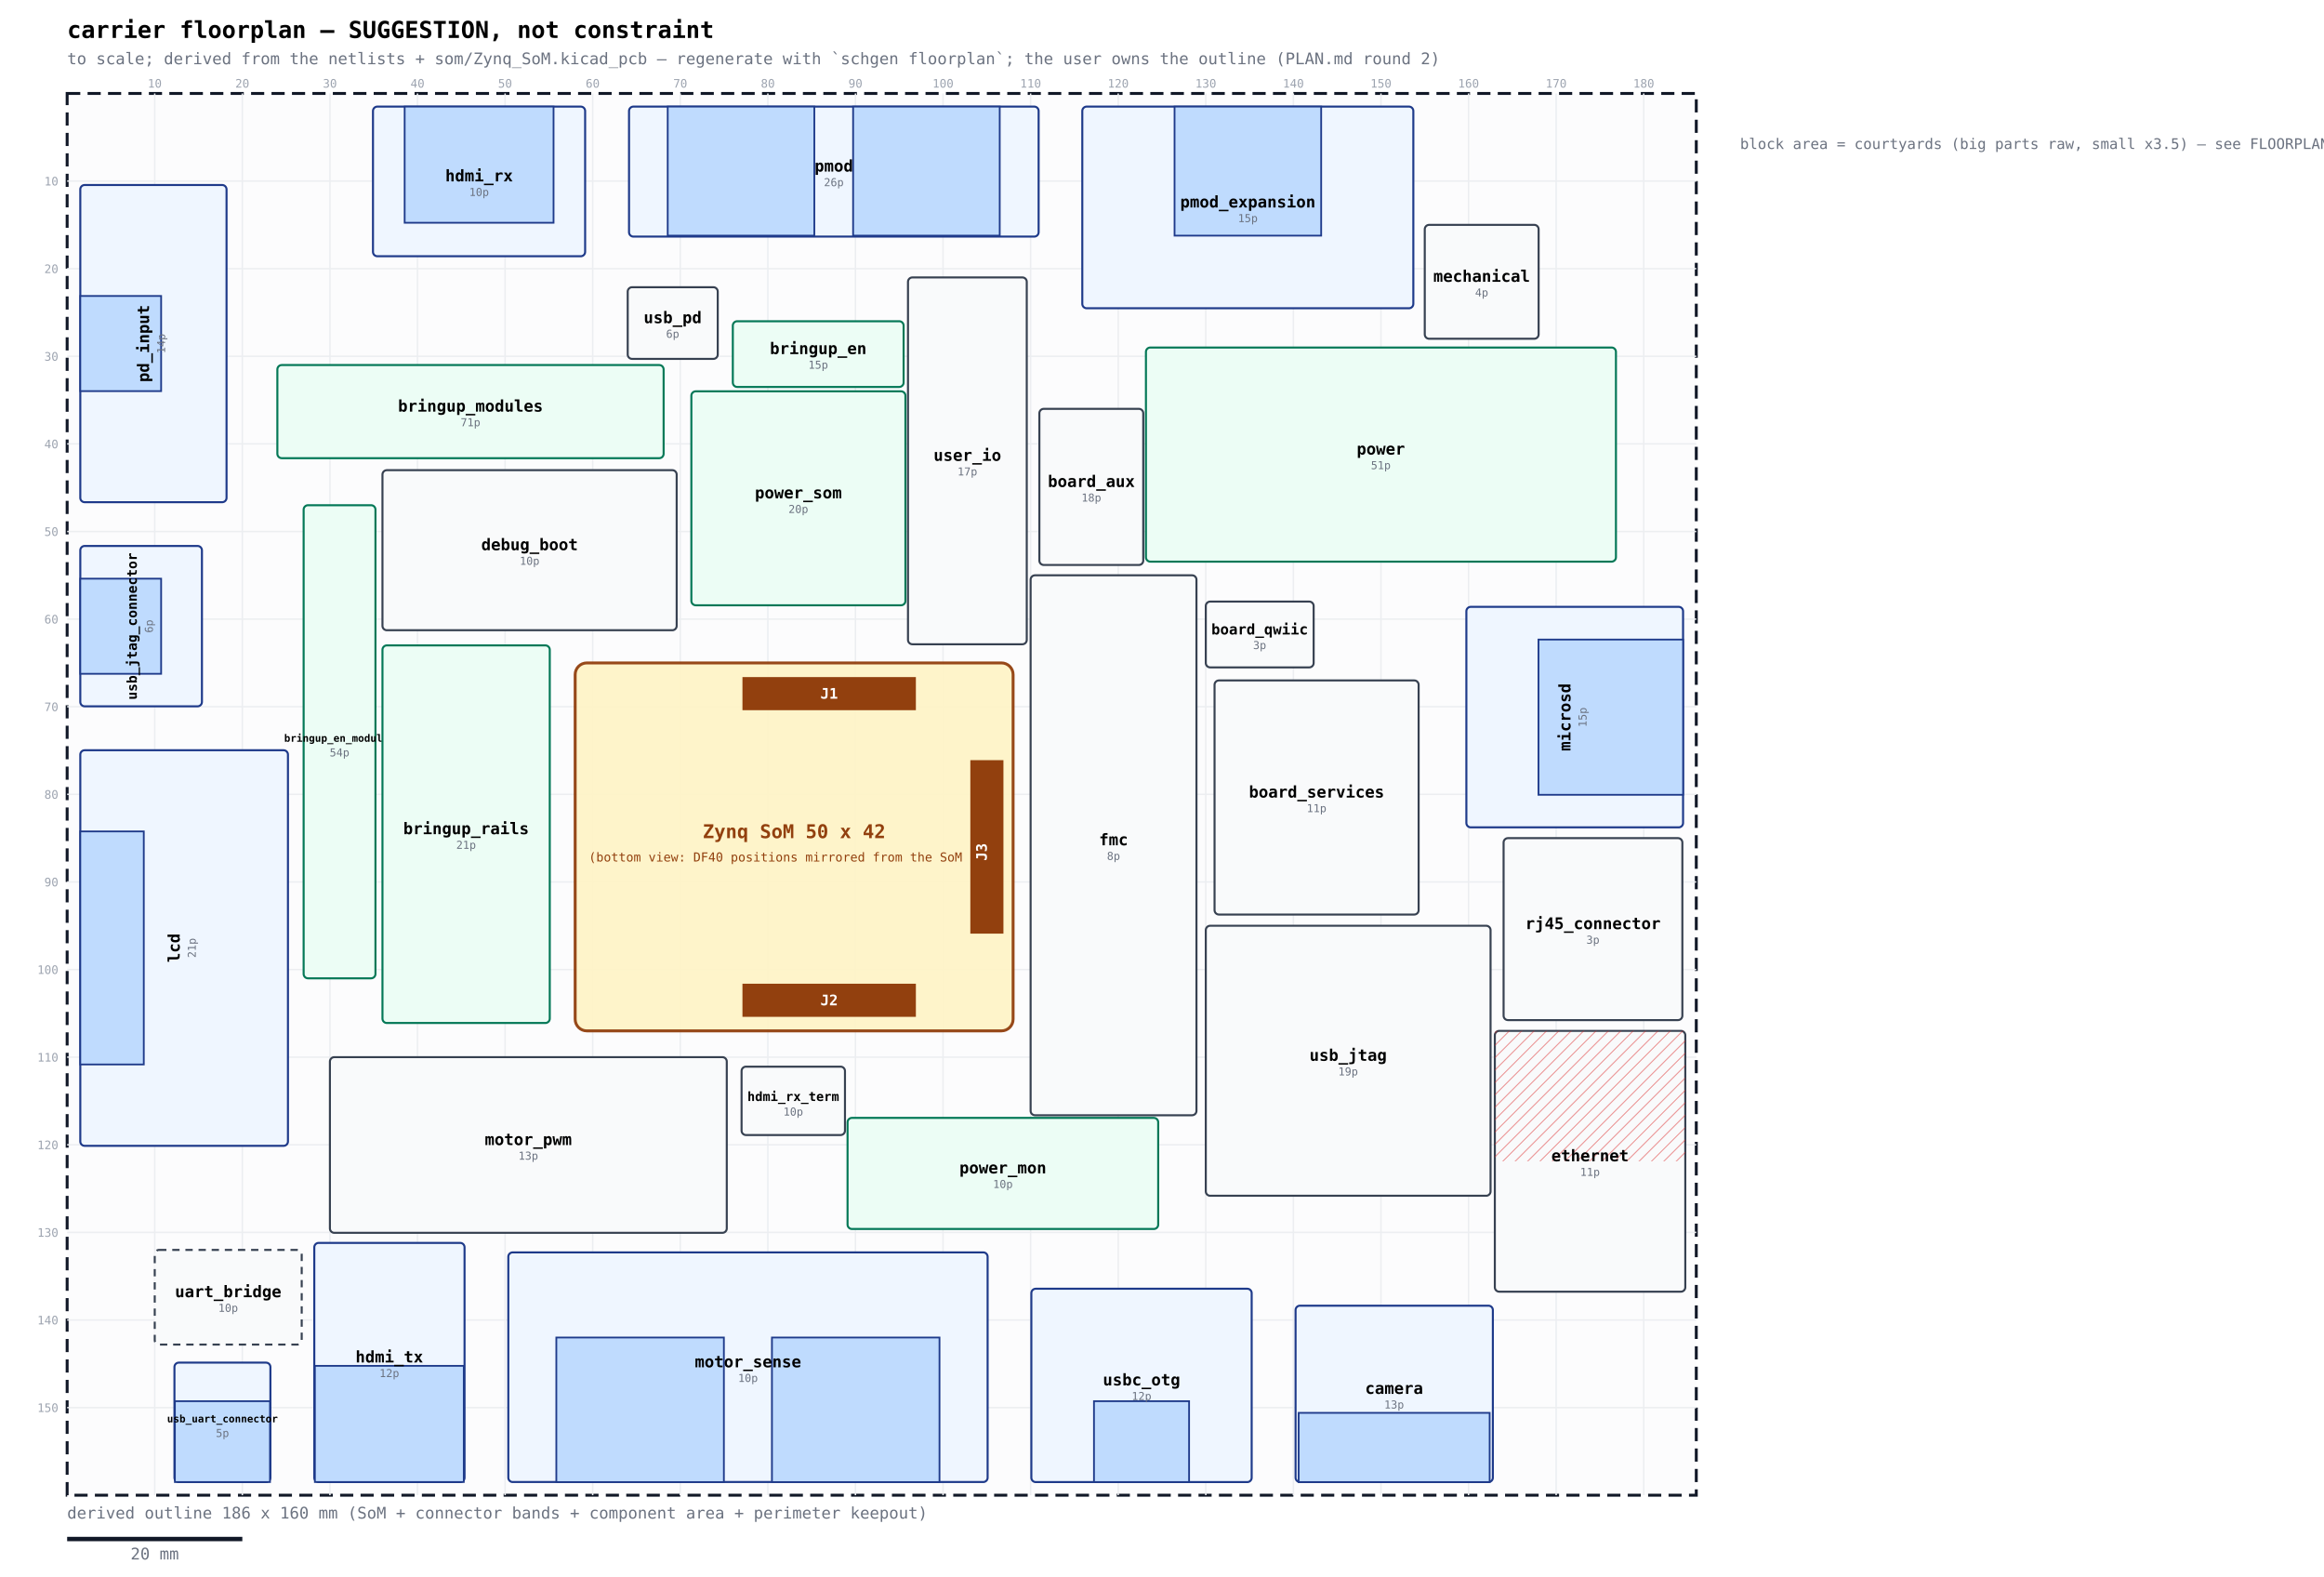
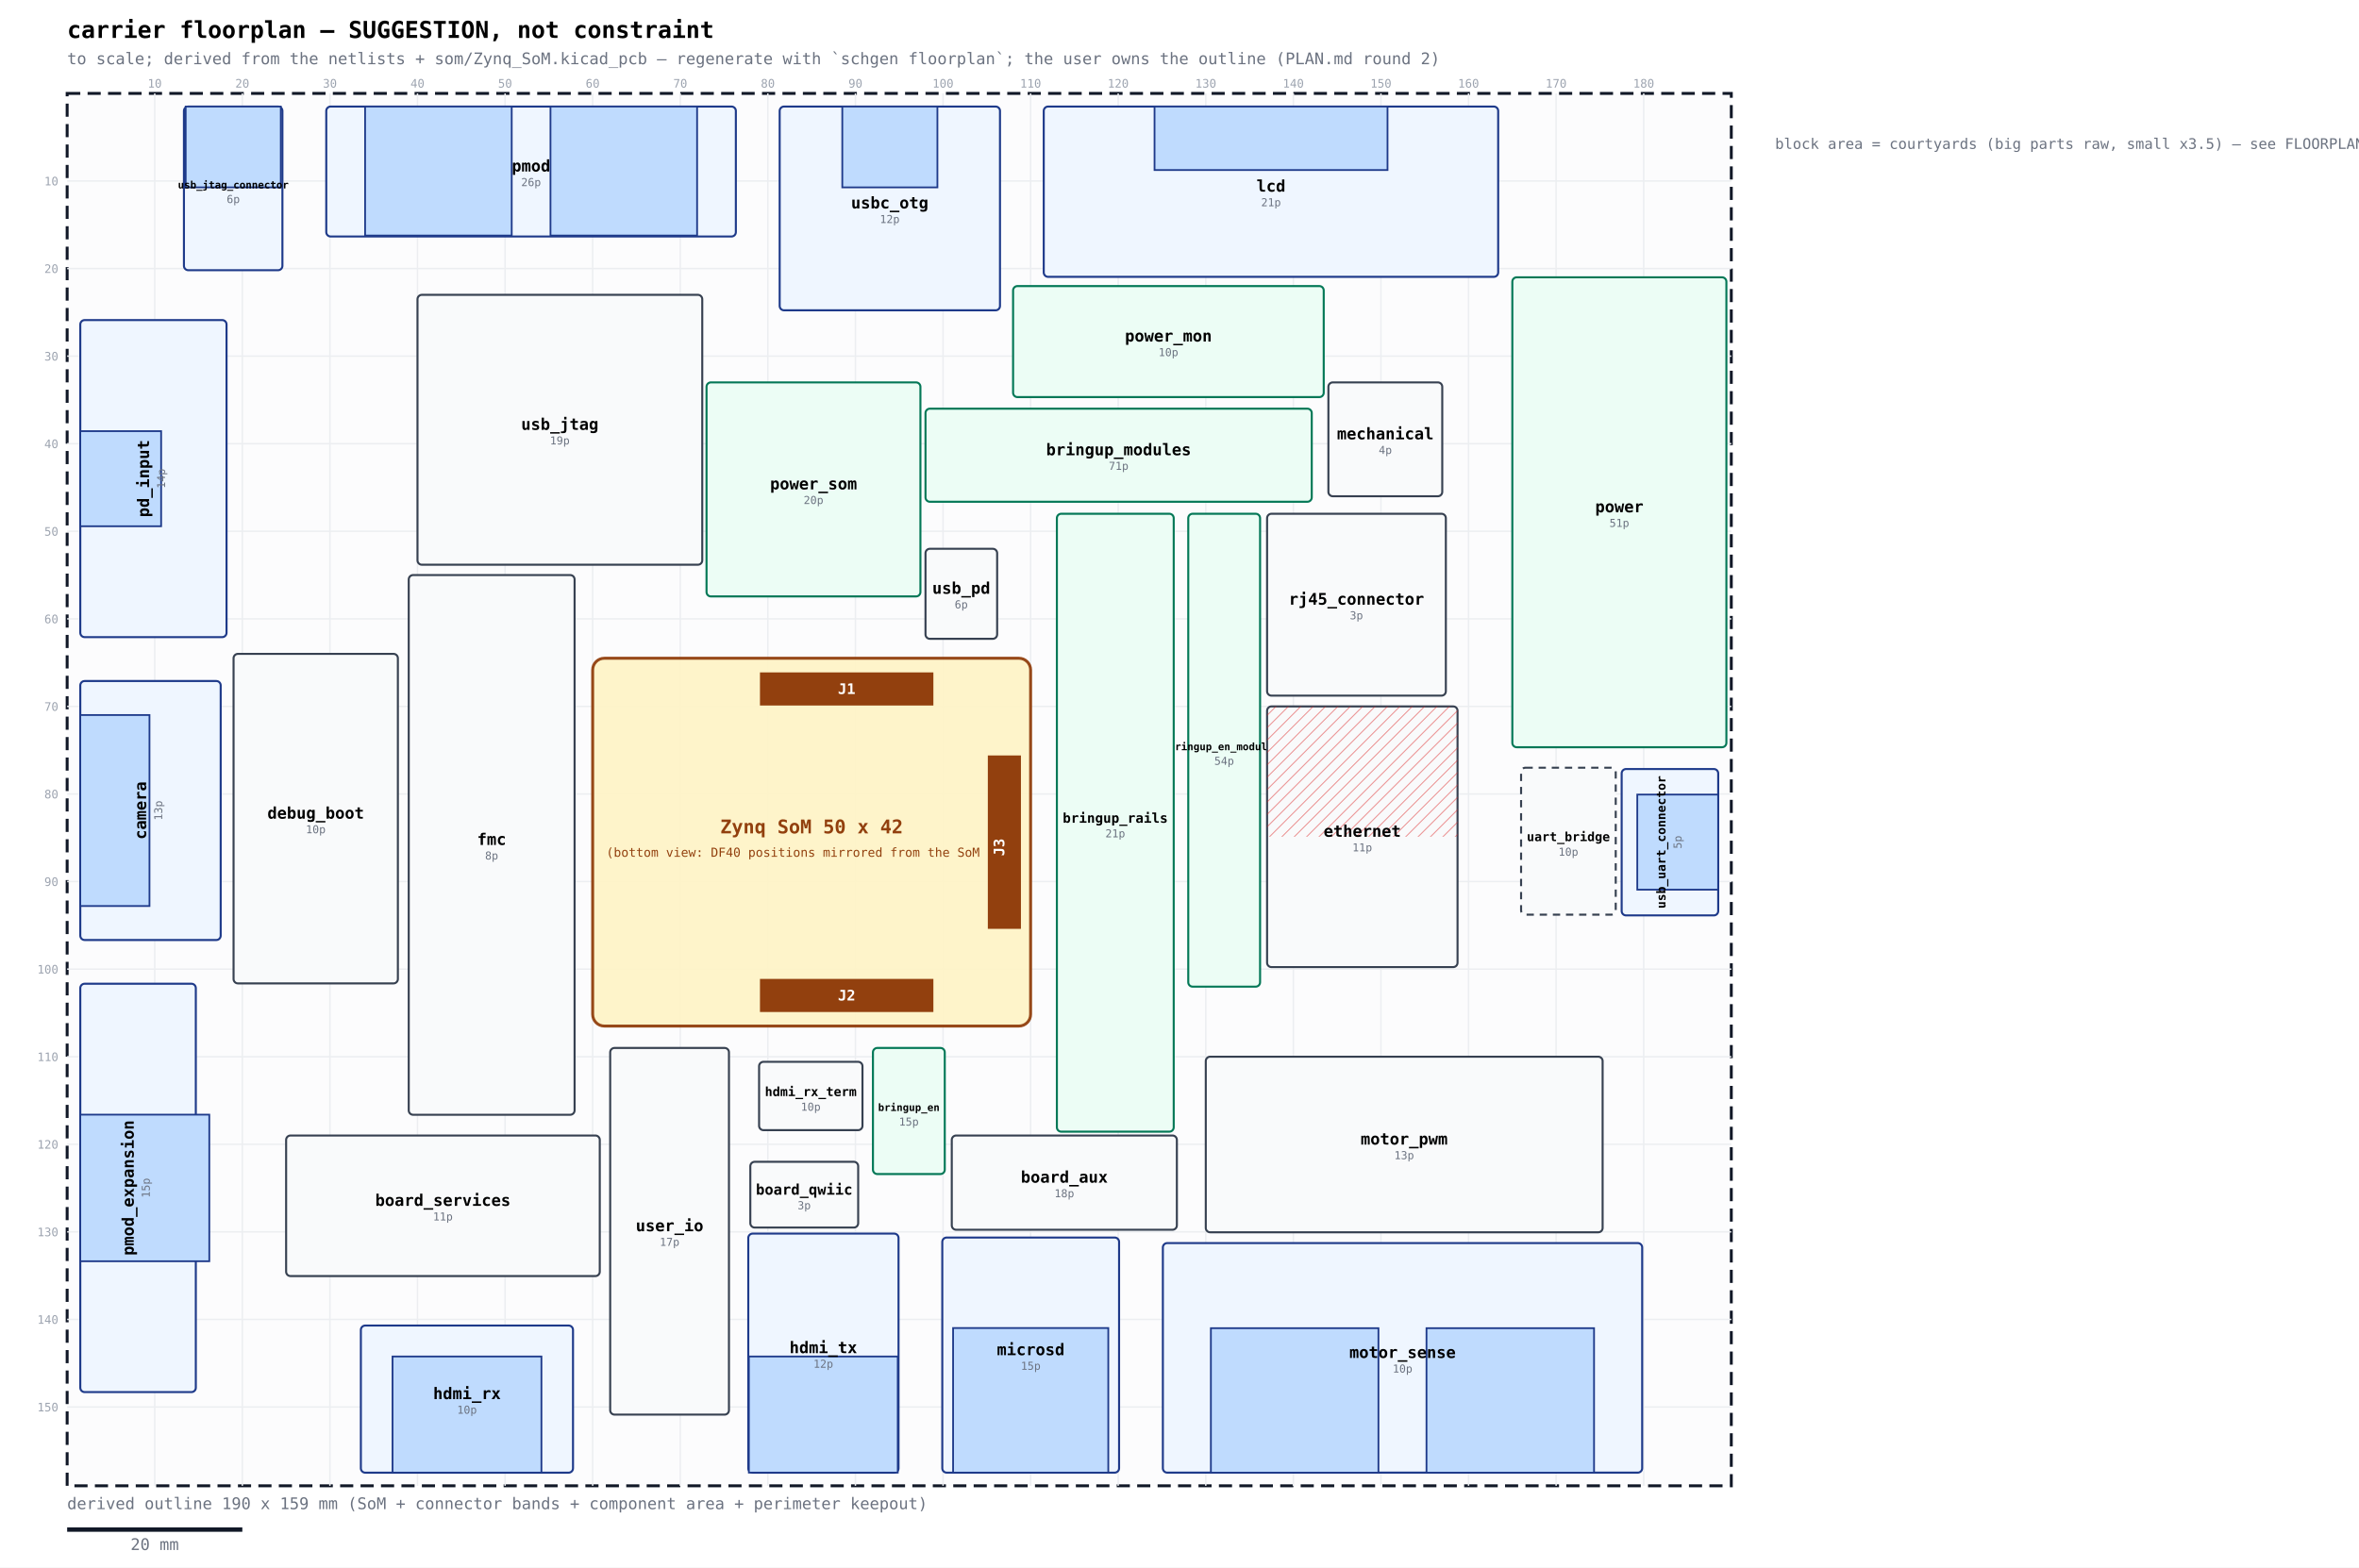
- <svg xmlns="http://www.w3.org/2000/svg" viewBox="0 0 1592 1080" font-family="ui-monospace, SFMono-Regular, Menlo, monospace" font-size="11">
+ <svg xmlns="http://www.w3.org/2000/svg" viewBox="0 0 1616 1074" font-family="ui-monospace, SFMono-Regular, Menlo, monospace" font-size="11">
  <defs>
    <pattern id="keepout" width="6" height="6" patternUnits="userSpaceOnUse" patternTransform="rotate(45)">
      <line x1="0" y1="0" x2="0" y2="6" stroke="#dc2626" stroke-width="1.2" />
    </pattern>
  </defs>
-   <rect width="1592" height="1080" fill="white" />
+   <rect width="1616" height="1074" fill="white" />
  <text x="46.0" y="26" font-size="16" font-weight="bold">carrier floorplan — SUGGESTION, not constraint</text>
  <text x="46.0" y="44" fill="#6b7280">to scale; derived from the netlists + som/Zynq_SoM.kicad_pcb — regenerate with `schgen floorplan`; the user owns the outline (PLAN.md round 2)</text>
-   <rect x="46.0" y="64.0" width="1116" height="960" fill="#fcfcfd" stroke="#111827" stroke-width="2" stroke-dasharray="9,5" />
-   <line x1="106.0" y1="64.0" x2="106.0" y2="1024.0" stroke="#eceef1" stroke-width="1" />
+   <rect x="46.0" y="64.0" width="1140" height="954" fill="#fcfcfd" stroke="#111827" stroke-width="2" stroke-dasharray="9,5" />
+   <line x1="106.0" y1="64.0" x2="106.0" y2="1018.0" stroke="#eceef1" stroke-width="1" />
  <text x="106.0" y="60.0" fill="#9ca3af" font-size="8" text-anchor="middle">10</text>
-   <line x1="166.0" y1="64.0" x2="166.0" y2="1024.0" stroke="#eceef1" stroke-width="1" />
+   <line x1="166.0" y1="64.0" x2="166.0" y2="1018.0" stroke="#eceef1" stroke-width="1" />
  <text x="166.0" y="60.0" fill="#9ca3af" font-size="8" text-anchor="middle">20</text>
-   <line x1="226.0" y1="64.0" x2="226.0" y2="1024.0" stroke="#eceef1" stroke-width="1" />
+   <line x1="226.0" y1="64.0" x2="226.0" y2="1018.0" stroke="#eceef1" stroke-width="1" />
  <text x="226.0" y="60.0" fill="#9ca3af" font-size="8" text-anchor="middle">30</text>
-   <line x1="286.0" y1="64.0" x2="286.0" y2="1024.0" stroke="#eceef1" stroke-width="1" />
+   <line x1="286.0" y1="64.0" x2="286.0" y2="1018.0" stroke="#eceef1" stroke-width="1" />
  <text x="286.0" y="60.0" fill="#9ca3af" font-size="8" text-anchor="middle">40</text>
-   <line x1="346.0" y1="64.0" x2="346.0" y2="1024.0" stroke="#eceef1" stroke-width="1" />
+   <line x1="346.0" y1="64.0" x2="346.0" y2="1018.0" stroke="#eceef1" stroke-width="1" />
  <text x="346.0" y="60.0" fill="#9ca3af" font-size="8" text-anchor="middle">50</text>
-   <line x1="406.0" y1="64.0" x2="406.0" y2="1024.0" stroke="#eceef1" stroke-width="1" />
+   <line x1="406.0" y1="64.0" x2="406.0" y2="1018.0" stroke="#eceef1" stroke-width="1" />
  <text x="406.0" y="60.0" fill="#9ca3af" font-size="8" text-anchor="middle">60</text>
-   <line x1="466.0" y1="64.0" x2="466.0" y2="1024.0" stroke="#eceef1" stroke-width="1" />
+   <line x1="466.0" y1="64.0" x2="466.0" y2="1018.0" stroke="#eceef1" stroke-width="1" />
  <text x="466.0" y="60.0" fill="#9ca3af" font-size="8" text-anchor="middle">70</text>
-   <line x1="526.0" y1="64.0" x2="526.0" y2="1024.0" stroke="#eceef1" stroke-width="1" />
+   <line x1="526.0" y1="64.0" x2="526.0" y2="1018.0" stroke="#eceef1" stroke-width="1" />
  <text x="526.0" y="60.0" fill="#9ca3af" font-size="8" text-anchor="middle">80</text>
-   <line x1="586.0" y1="64.0" x2="586.0" y2="1024.0" stroke="#eceef1" stroke-width="1" />
+   <line x1="586.0" y1="64.0" x2="586.0" y2="1018.0" stroke="#eceef1" stroke-width="1" />
  <text x="586.0" y="60.0" fill="#9ca3af" font-size="8" text-anchor="middle">90</text>
-   <line x1="646.0" y1="64.0" x2="646.0" y2="1024.0" stroke="#eceef1" stroke-width="1" />
+   <line x1="646.0" y1="64.0" x2="646.0" y2="1018.0" stroke="#eceef1" stroke-width="1" />
  <text x="646.0" y="60.0" fill="#9ca3af" font-size="8" text-anchor="middle">100</text>
-   <line x1="706.0" y1="64.0" x2="706.0" y2="1024.0" stroke="#eceef1" stroke-width="1" />
+   <line x1="706.0" y1="64.0" x2="706.0" y2="1018.0" stroke="#eceef1" stroke-width="1" />
  <text x="706.0" y="60.0" fill="#9ca3af" font-size="8" text-anchor="middle">110</text>
-   <line x1="766.0" y1="64.0" x2="766.0" y2="1024.0" stroke="#eceef1" stroke-width="1" />
+   <line x1="766.0" y1="64.0" x2="766.0" y2="1018.0" stroke="#eceef1" stroke-width="1" />
  <text x="766.0" y="60.0" fill="#9ca3af" font-size="8" text-anchor="middle">120</text>
-   <line x1="826.0" y1="64.0" x2="826.0" y2="1024.0" stroke="#eceef1" stroke-width="1" />
+   <line x1="826.0" y1="64.0" x2="826.0" y2="1018.0" stroke="#eceef1" stroke-width="1" />
  <text x="826.0" y="60.0" fill="#9ca3af" font-size="8" text-anchor="middle">130</text>
-   <line x1="886.0" y1="64.0" x2="886.0" y2="1024.0" stroke="#eceef1" stroke-width="1" />
+   <line x1="886.0" y1="64.0" x2="886.0" y2="1018.0" stroke="#eceef1" stroke-width="1" />
  <text x="886.0" y="60.0" fill="#9ca3af" font-size="8" text-anchor="middle">140</text>
-   <line x1="946.0" y1="64.0" x2="946.0" y2="1024.0" stroke="#eceef1" stroke-width="1" />
+   <line x1="946.0" y1="64.0" x2="946.0" y2="1018.0" stroke="#eceef1" stroke-width="1" />
  <text x="946.0" y="60.0" fill="#9ca3af" font-size="8" text-anchor="middle">150</text>
-   <line x1="1006.0" y1="64.0" x2="1006.0" y2="1024.0" stroke="#eceef1" stroke-width="1" />
+   <line x1="1006.0" y1="64.0" x2="1006.0" y2="1018.0" stroke="#eceef1" stroke-width="1" />
  <text x="1006.0" y="60.0" fill="#9ca3af" font-size="8" text-anchor="middle">160</text>
-   <line x1="1066.0" y1="64.0" x2="1066.0" y2="1024.0" stroke="#eceef1" stroke-width="1" />
+   <line x1="1066.0" y1="64.0" x2="1066.0" y2="1018.0" stroke="#eceef1" stroke-width="1" />
  <text x="1066.0" y="60.0" fill="#9ca3af" font-size="8" text-anchor="middle">170</text>
-   <line x1="1126.0" y1="64.0" x2="1126.0" y2="1024.0" stroke="#eceef1" stroke-width="1" />
+   <line x1="1126.0" y1="64.0" x2="1126.0" y2="1018.0" stroke="#eceef1" stroke-width="1" />
  <text x="1126.0" y="60.0" fill="#9ca3af" font-size="8" text-anchor="middle">180</text>
-   <line x1="46.0" y1="124.0" x2="1162.0" y2="124.0" stroke="#eceef1" stroke-width="1" />
+   <line x1="46.0" y1="124.0" x2="1186.0" y2="124.0" stroke="#eceef1" stroke-width="1" />
  <text x="40.0" y="127.0" fill="#9ca3af" font-size="8" text-anchor="end">10</text>
-   <line x1="46.0" y1="184.0" x2="1162.0" y2="184.0" stroke="#eceef1" stroke-width="1" />
+   <line x1="46.0" y1="184.0" x2="1186.0" y2="184.0" stroke="#eceef1" stroke-width="1" />
  <text x="40.0" y="187.0" fill="#9ca3af" font-size="8" text-anchor="end">20</text>
-   <line x1="46.0" y1="244.0" x2="1162.0" y2="244.0" stroke="#eceef1" stroke-width="1" />
+   <line x1="46.0" y1="244.0" x2="1186.0" y2="244.0" stroke="#eceef1" stroke-width="1" />
  <text x="40.0" y="247.0" fill="#9ca3af" font-size="8" text-anchor="end">30</text>
-   <line x1="46.0" y1="304.0" x2="1162.0" y2="304.0" stroke="#eceef1" stroke-width="1" />
+   <line x1="46.0" y1="304.0" x2="1186.0" y2="304.0" stroke="#eceef1" stroke-width="1" />
  <text x="40.0" y="307.0" fill="#9ca3af" font-size="8" text-anchor="end">40</text>
-   <line x1="46.0" y1="364.0" x2="1162.0" y2="364.0" stroke="#eceef1" stroke-width="1" />
+   <line x1="46.0" y1="364.0" x2="1186.0" y2="364.0" stroke="#eceef1" stroke-width="1" />
  <text x="40.0" y="367.0" fill="#9ca3af" font-size="8" text-anchor="end">50</text>
-   <line x1="46.0" y1="424.0" x2="1162.0" y2="424.0" stroke="#eceef1" stroke-width="1" />
+   <line x1="46.0" y1="424.0" x2="1186.0" y2="424.0" stroke="#eceef1" stroke-width="1" />
  <text x="40.0" y="427.0" fill="#9ca3af" font-size="8" text-anchor="end">60</text>
-   <line x1="46.0" y1="484.0" x2="1162.0" y2="484.0" stroke="#eceef1" stroke-width="1" />
+   <line x1="46.0" y1="484.0" x2="1186.0" y2="484.0" stroke="#eceef1" stroke-width="1" />
  <text x="40.0" y="487.0" fill="#9ca3af" font-size="8" text-anchor="end">70</text>
-   <line x1="46.0" y1="544.0" x2="1162.0" y2="544.0" stroke="#eceef1" stroke-width="1" />
+   <line x1="46.0" y1="544.0" x2="1186.0" y2="544.0" stroke="#eceef1" stroke-width="1" />
  <text x="40.0" y="547.0" fill="#9ca3af" font-size="8" text-anchor="end">80</text>
-   <line x1="46.0" y1="604.0" x2="1162.0" y2="604.0" stroke="#eceef1" stroke-width="1" />
+   <line x1="46.0" y1="604.0" x2="1186.0" y2="604.0" stroke="#eceef1" stroke-width="1" />
  <text x="40.0" y="607.0" fill="#9ca3af" font-size="8" text-anchor="end">90</text>
-   <line x1="46.0" y1="664.0" x2="1162.0" y2="664.0" stroke="#eceef1" stroke-width="1" />
+   <line x1="46.0" y1="664.0" x2="1186.0" y2="664.0" stroke="#eceef1" stroke-width="1" />
  <text x="40.0" y="667.0" fill="#9ca3af" font-size="8" text-anchor="end">100</text>
-   <line x1="46.0" y1="724.0" x2="1162.0" y2="724.0" stroke="#eceef1" stroke-width="1" />
+   <line x1="46.0" y1="724.0" x2="1186.0" y2="724.0" stroke="#eceef1" stroke-width="1" />
  <text x="40.0" y="727.0" fill="#9ca3af" font-size="8" text-anchor="end">110</text>
-   <line x1="46.0" y1="784.0" x2="1162.0" y2="784.0" stroke="#eceef1" stroke-width="1" />
+   <line x1="46.0" y1="784.0" x2="1186.0" y2="784.0" stroke="#eceef1" stroke-width="1" />
  <text x="40.0" y="787.0" fill="#9ca3af" font-size="8" text-anchor="end">120</text>
-   <line x1="46.0" y1="844.0" x2="1162.0" y2="844.0" stroke="#eceef1" stroke-width="1" />
+   <line x1="46.0" y1="844.0" x2="1186.0" y2="844.0" stroke="#eceef1" stroke-width="1" />
  <text x="40.0" y="847.0" fill="#9ca3af" font-size="8" text-anchor="end">130</text>
-   <line x1="46.0" y1="904.0" x2="1162.0" y2="904.0" stroke="#eceef1" stroke-width="1" />
+   <line x1="46.0" y1="904.0" x2="1186.0" y2="904.0" stroke="#eceef1" stroke-width="1" />
  <text x="40.0" y="907.0" fill="#9ca3af" font-size="8" text-anchor="end">140</text>
-   <line x1="46.0" y1="964.0" x2="1162.0" y2="964.0" stroke="#eceef1" stroke-width="1" />
+   <line x1="46.0" y1="964.0" x2="1186.0" y2="964.0" stroke="#eceef1" stroke-width="1" />
  <text x="40.0" y="967.0" fill="#9ca3af" font-size="8" text-anchor="end">150</text>
-   <text x="46.0" y="1040.0" fill="#6b7280">derived outline 186 x 160 mm (SoM + connector bands + component area + perimeter keepout)</text>
-   <rect x="712.0" y="280.0" width="71.16" height="106.92" rx="3" fill="#f9fafb" stroke="#374151" stroke-width="1.4" />
-   <text x="747.6" y="333.5" text-anchor="middle" font-size="11.0" font-weight="bold">board_aux</text>
-   <text x="747.6" y="343.5" text-anchor="middle" font-size="7.5" fill="#6b7280">18p</text>
-   <rect x="826.0" y="412.0" width="73.885" height="45.061" rx="3" fill="#f9fafb" stroke="#374151" stroke-width="1.4" />
-   <text x="862.9" y="434.5" text-anchor="middle" font-size="10.0" font-weight="bold">board_qwiic</text>
-   <text x="862.9" y="444.5" text-anchor="middle" font-size="7.5" fill="#6b7280">3p</text>
-   <rect x="832.0" y="466.0" width="139.8" height="160.32" rx="3" fill="#f9fafb" stroke="#374151" stroke-width="1.4" />
-   <text x="901.9" y="546.2" text-anchor="middle" font-size="11.0" font-weight="bold">board_services</text>
-   <text x="901.9" y="556.2" text-anchor="middle" font-size="7.5" fill="#6b7280">11p</text>
-   <rect x="502.0" y="220.0" width="117" height="45" rx="3" fill="#ecfdf5" stroke="#047857" stroke-width="1.4" />
-   <text x="560.5" y="242.5" text-anchor="middle" font-size="11.0" font-weight="bold">bringup_en</text>
-   <text x="560.5" y="252.5" text-anchor="middle" font-size="7.5" fill="#6b7280">15p</text>
-   <rect x="208.0" y="346.0" width="49.2" height="324" rx="3" fill="#ecfdf5" stroke="#047857" stroke-width="1.4" />
-   <text x="232.6" y="508.0" text-anchor="middle" font-size="7.0" font-weight="bold">bringup_en_modules</text>
-   <text x="232.6" y="518.0" text-anchor="middle" font-size="7.5" fill="#6b7280">54p</text>
-   <rect x="190.0" y="250.0" width="264.6" height="63.78" rx="3" fill="#ecfdf5" stroke="#047857" stroke-width="1.4" />
-   <text x="322.3" y="281.9" text-anchor="middle" font-size="11.0" font-weight="bold">bringup_modules</text>
-   <text x="322.3" y="291.9" text-anchor="middle" font-size="7.5" fill="#6b7280">71p</text>
-   <rect x="262.0" y="442.0" width="114.6" height="258.6" rx="3" fill="#ecfdf5" stroke="#047857" stroke-width="1.4" />
-   <text x="319.3" y="571.3" text-anchor="middle" font-size="11.0" font-weight="bold">bringup_rails</text>
-   <text x="319.3" y="581.3" text-anchor="middle" font-size="7.5" fill="#6b7280">21p</text>
-   <rect x="887.5" y="894.2" width="135.149" height="120.781" rx="3" fill="#eff6ff" stroke="#1e3a8a" stroke-width="1.4" />
-   <rect x="889.6" y="967.6" width="130.86" height="47.4" fill="#bfdbfe" stroke="#1e3a8a" stroke-width="1.2" />
-   <text x="955.0" y="954.6" text-anchor="middle" font-size="11.0" font-weight="bold">camera</text>
-   <text x="955.0" y="964.6" text-anchor="middle" font-size="7.5" fill="#6b7280">13p</text>
-   <rect x="262.0" y="322.0" width="201.54" height="109.62" rx="3" fill="#f9fafb" stroke="#374151" stroke-width="1.4" />
-   <text x="362.8" y="376.8" text-anchor="middle" font-size="11.0" font-weight="bold">debug_boot</text>
-   <text x="362.8" y="386.8" text-anchor="middle" font-size="7.5" fill="#6b7280">10p</text>
-   <rect x="1024.0" y="706.0" width="130.47" height="178.606" rx="3" fill="#f9fafb" stroke="#374151" stroke-width="1.4" />
-   <rect x="1024" y="706" width="130.47" height="89.303" fill="url(#keepout)" opacity="0.5" />
-   <text x="1089.2" y="795.3" text-anchor="middle" font-size="11.0" font-weight="bold">ethernet</text>
-   <text x="1089.2" y="805.3" text-anchor="middle" font-size="7.5" fill="#6b7280">11p</text>
-   <rect x="706.0" y="394.0" width="113.61" height="369.78" rx="3" fill="#f9fafb" stroke="#374151" stroke-width="1.4" />
-   <text x="762.8" y="578.9" text-anchor="middle" font-size="11.0" font-weight="bold">fmc</text>
-   <text x="762.8" y="588.9" text-anchor="middle" font-size="7.5" fill="#6b7280">8p</text>
-   <rect x="255.5" y="73.0" width="145.335" height="102.496" rx="3" fill="#eff6ff" stroke="#1e3a8a" stroke-width="1.4" />
-   <rect x="277.2" y="73.0" width="102" height="79.56" fill="#bfdbfe" stroke="#1e3a8a" stroke-width="1.2" />
-   <text x="328.2" y="124.2" text-anchor="middle" font-size="11.0" font-weight="bold">hdmi_rx</text>
-   <text x="328.2" y="134.2" text-anchor="middle" font-size="7.5" fill="#6b7280">10p</text>
-   <rect x="508.0" y="730.5" width="70.83" height="46.83" rx="3" fill="#f9fafb" stroke="#374151" stroke-width="1.4" />
-   <text x="543.4" y="754.0" text-anchor="middle" font-size="8.7" font-weight="bold">hdmi_rx_term</text>
-   <text x="543.4" y="764.0" text-anchor="middle" font-size="7.5" fill="#6b7280">10p</text>
-   <rect x="215.3" y="851.2" width="102.928" height="163.816" rx="3" fill="#eff6ff" stroke="#1e3a8a" stroke-width="1.4" />
-   <rect x="215.7" y="935.4" width="102" height="79.56" fill="#bfdbfe" stroke="#1e3a8a" stroke-width="1.2" />
-   <text x="266.7" y="933.1" text-anchor="middle" font-size="11.0" font-weight="bold">hdmi_tx</text>
-   <text x="266.7" y="943.1" text-anchor="middle" font-size="7.5" fill="#6b7280">12p</text>
-   <rect x="55.0" y="513.8" width="142.26" height="270.93" rx="3" fill="#eff6ff" stroke="#1e3a8a" stroke-width="1.4" />
-   <rect x="55.0" y="569.4" width="43.5" height="159.6" fill="#bfdbfe" stroke="#1e3a8a" stroke-width="1.2" />
-   <text x="123.1" y="649.2" text-anchor="middle" font-size="11.0" font-weight="bold" transform="rotate(-90 123.1 649.2)">lcd</text>
-   <text x="134.1" y="649.2" text-anchor="middle" font-size="7.5" fill="#6b7280" transform="rotate(-90 134.1 649.2)">21p</text>
-   <rect x="976.0" y="154.0" width="78" height="78" rx="3" fill="#f9fafb" stroke="#374151" stroke-width="1.4" />
-   <text x="1015.0" y="193.0" text-anchor="middle" font-size="11.0" font-weight="bold">mechanical</text>
-   <text x="1015.0" y="203.0" text-anchor="middle" font-size="7.5" fill="#6b7280">4p</text>
-   <rect x="1004.5" y="415.6" width="148.45" height="151.02" rx="3" fill="#eff6ff" stroke="#1e3a8a" stroke-width="1.4" />
-   <rect x="1053.9" y="438.0" width="99.06" height="106.32" fill="#bfdbfe" stroke="#1e3a8a" stroke-width="1.2" />
-   <text x="1075.8" y="491.2" text-anchor="middle" font-size="11.0" font-weight="bold" transform="rotate(-90 1075.8 491.2)">microsd</text>
-   <text x="1086.8" y="491.2" text-anchor="middle" font-size="7.5" fill="#6b7280" transform="rotate(-90 1086.8 491.2)">15p</text>
-   <rect x="226.0" y="724.0" width="271.861" height="120.3" rx="3" fill="#f9fafb" stroke="#374151" stroke-width="1.4" />
-   <text x="361.9" y="784.2" text-anchor="middle" font-size="11.0" font-weight="bold">motor_pwm</text>
-   <text x="361.9" y="794.2" text-anchor="middle" font-size="7.5" fill="#6b7280">13p</text>
-   <rect x="348.2" y="857.7" width="328.351" height="157.272" rx="3" fill="#eff6ff" stroke="#1e3a8a" stroke-width="1.4" />
-   <rect x="381.1" y="916.0" width="114.78" height="99" fill="#bfdbfe" stroke="#1e3a8a" stroke-width="1.2" />
-   <rect x="528.8" y="916.0" width="114.78" height="99" fill="#bfdbfe" stroke="#1e3a8a" stroke-width="1.2" />
-   <text x="512.4" y="936.4" text-anchor="middle" font-size="11.0" font-weight="bold">motor_sense</text>
-   <text x="512.4" y="946.4" text-anchor="middle" font-size="7.5" fill="#6b7280">10p</text>
-   <rect x="55.0" y="126.7" width="100.189" height="217.237" rx="3" fill="#eff6ff" stroke="#1e3a8a" stroke-width="1.4" />
-   <rect x="55.0" y="202.7" width="55.38" height="65.16" fill="#bfdbfe" stroke="#1e3a8a" stroke-width="1.2" />
-   <text x="102.1" y="235.3" text-anchor="middle" font-size="11.0" font-weight="bold" transform="rotate(-90 102.1 235.3)">pd_input</text>
-   <text x="113.1" y="235.3" text-anchor="middle" font-size="7.5" fill="#6b7280" transform="rotate(-90 113.1 235.3)">14p</text>
-   <rect x="430.9" y="73.0" width="280.59" height="89.034" rx="3" fill="#eff6ff" stroke="#1e3a8a" stroke-width="1.4" />
-   <rect x="457.4" y="73.0" width="100.44" height="88.38" fill="#bfdbfe" stroke="#1e3a8a" stroke-width="1.2" />
-   <rect x="584.4" y="73.0" width="100.44" height="88.38" fill="#bfdbfe" stroke="#1e3a8a" stroke-width="1.2" />
-   <text x="571.2" y="117.5" text-anchor="middle" font-size="11.0" font-weight="bold">pmod</text>
-   <text x="571.2" y="127.5" text-anchor="middle" font-size="7.5" fill="#6b7280">26p</text>
-   <rect x="741.4" y="73.0" width="226.77" height="138.114" rx="3" fill="#eff6ff" stroke="#1e3a8a" stroke-width="1.4" />
-   <rect x="804.6" y="73.0" width="100.44" height="88.38" fill="#bfdbfe" stroke="#1e3a8a" stroke-width="1.2" />
-   <text x="854.8" y="142.1" text-anchor="middle" font-size="11.0" font-weight="bold">pmod_expansion</text>
-   <text x="854.8" y="152.1" text-anchor="middle" font-size="7.5" fill="#6b7280">15p</text>
-   <rect x="785.0" y="238.0" width="321.962" height="146.64" rx="3" fill="#ecfdf5" stroke="#047857" stroke-width="1.4" />
-   <text x="945.9" y="311.3" text-anchor="middle" font-size="11.0" font-weight="bold">power</text>
-   <text x="945.9" y="321.3" text-anchor="middle" font-size="7.5" fill="#6b7280">51p</text>
-   <rect x="580.6" y="765.6" width="212.8" height="76.071" rx="3" fill="#ecfdf5" stroke="#047857" stroke-width="1.4" />
-   <text x="687.0" y="803.6" text-anchor="middle" font-size="11.0" font-weight="bold">power_mon</text>
-   <text x="687.0" y="813.6" text-anchor="middle" font-size="7.5" fill="#6b7280">10p</text>
-   <rect x="473.6" y="268.0" width="146.64" height="146.521" rx="3" fill="#ecfdf5" stroke="#047857" stroke-width="1.4" />
-   <text x="546.9" y="341.3" text-anchor="middle" font-size="11.0" font-weight="bold">power_som</text>
-   <text x="546.9" y="351.3" text-anchor="middle" font-size="7.5" fill="#6b7280">20p</text>
-   <rect x="1030.0" y="574.0" width="122.46" height="124.62" rx="3" fill="#f9fafb" stroke="#374151" stroke-width="1.4" />
-   <text x="1091.2" y="636.3" text-anchor="middle" font-size="11.0" font-weight="bold">rj45_connector</text>
-   <text x="1091.2" y="646.3" text-anchor="middle" font-size="7.5" fill="#6b7280">3p</text>
-   <rect x="106.0" y="856.0" width="100.68" height="64.83" rx="3" fill="#f9fafb" stroke="#374151" stroke-width="1.4" stroke-dasharray="5,4" />
-   <text x="156.3" y="888.4" text-anchor="middle" font-size="11.0" font-weight="bold">uart_bridge</text>
-   <text x="156.3" y="898.4" text-anchor="middle" font-size="7.5" fill="#6b7280">10p</text>
-   <rect x="826.0" y="634.0" width="195.072" height="184.921" rx="3" fill="#f9fafb" stroke="#374151" stroke-width="1.4" />
-   <text x="923.5" y="726.5" text-anchor="middle" font-size="11.0" font-weight="bold">usb_jtag</text>
-   <text x="923.5" y="736.5" text-anchor="middle" font-size="7.5" fill="#6b7280">19p</text>
-   <rect x="55.0" y="373.9" width="83.335" height="109.831" rx="3" fill="#eff6ff" stroke="#1e3a8a" stroke-width="1.4" />
-   <rect x="55.0" y="396.3" width="55.38" height="65.16" fill="#bfdbfe" stroke="#1e3a8a" stroke-width="1.2" />
-   <text x="93.7" y="428.9" text-anchor="middle" font-size="9.3" font-weight="bold" transform="rotate(-90 93.7 428.9)">usb_jtag_connector</text>
-   <text x="104.7" y="428.9" text-anchor="middle" font-size="7.5" fill="#6b7280" transform="rotate(-90 104.7 428.9)">6p</text>
-   <rect x="430.0" y="196.7" width="61.68" height="49.08" rx="3" fill="#f9fafb" stroke="#374151" stroke-width="1.4" />
-   <text x="460.8" y="221.3" text-anchor="middle" font-size="11.0" font-weight="bold">usb_pd</text>
-   <text x="460.8" y="231.3" text-anchor="middle" font-size="7.5" fill="#6b7280">6p</text>
-   <rect x="119.5" y="933.2" width="65.731" height="81.805" rx="3" fill="#eff6ff" stroke="#1e3a8a" stroke-width="1.4" />
-   <rect x="119.8" y="959.6" width="65.16" height="55.38" fill="#bfdbfe" stroke="#1e3a8a" stroke-width="1.2" />
-   <text x="152.4" y="974.1" text-anchor="middle" font-size="7.0" font-weight="bold">usb_uart_connector</text>
-   <text x="152.4" y="984.1" text-anchor="middle" font-size="7.5" fill="#6b7280">5p</text>
-   <rect x="706.5" y="882.6" width="150.931" height="132.409" rx="3" fill="#eff6ff" stroke="#1e3a8a" stroke-width="1.4" />
-   <rect x="749.4" y="959.6" width="65.16" height="55.38" fill="#bfdbfe" stroke="#1e3a8a" stroke-width="1.2" />
-   <text x="782.0" y="948.8" text-anchor="middle" font-size="11.0" font-weight="bold">usbc_otg</text>
-   <text x="782.0" y="958.8" text-anchor="middle" font-size="7.5" fill="#6b7280">12p</text>
-   <rect x="622.0" y="190.0" width="81.36" height="251.22" rx="3" fill="#f9fafb" stroke="#374151" stroke-width="1.4" />
-   <text x="662.7" y="315.6" text-anchor="middle" font-size="11.0" font-weight="bold">user_io</text>
-   <text x="662.7" y="325.6" text-anchor="middle" font-size="7.5" fill="#6b7280">17p</text>
-   <rect x="394.0" y="454.0" width="300" height="252" rx="8" fill="#fef3c7" stroke="#92400e" stroke-width="2" opacity="0.95" />
-   <text x="544" y="574" text-anchor="middle" font-size="13" font-weight="bold" fill="#92400e">Zynq SoM 50 x 42</text>
-   <text x="544" y="590" text-anchor="middle" font-size="8.5" fill="#92400e">(bottom view: DF40 positions mirrored from the SoM PCB)</text>
-   <rect x="508.6" y="463.7" width="118.8" height="22.68" fill="#92400e" />
-   <text x="568.0" y="478.5" text-anchor="middle" font-size="10" font-weight="bold" fill="white">J1</text>
-   <rect x="508.6" y="673.7" width="118.8" height="22.68" fill="#92400e" />
-   <text x="568.0" y="688.5" text-anchor="middle" font-size="10" font-weight="bold" fill="white">J2</text>
-   <rect x="664.7" y="520.6" width="22.68" height="118.8" fill="#92400e" />
-   <text x="676.0" y="583.5" text-anchor="middle" font-size="10" font-weight="bold" fill="white" transform="rotate(-90 676.0 583.5)">J3</text>
-   <line x1="46.0" y1="1054.0" x2="166.0" y2="1054.0" stroke="#111827" stroke-width="3" />
-   <text x="106.0" y="1068.0" text-anchor="middle" fill="#6b7280">20 mm</text>
-   <text x="1192" y="102" fill="#6b7280" font-size="10">block area = courtyards (big parts raw, small x3.5) — see FLOORPLAN.md</text>
+   <text x="46.0" y="1034.0" fill="#6b7280">derived outline 190 x 159 mm (SoM + connector bands + component area + perimeter keepout)</text>
+   <rect x="652.0" y="778.0" width="154.2" height="64.56" rx="3" fill="#f9fafb" stroke="#374151" stroke-width="1.4" />
+   <text x="729.1" y="810.3" text-anchor="middle" font-size="11.0" font-weight="bold">board_aux</text>
+   <text x="729.1" y="820.3" text-anchor="middle" font-size="7.5" fill="#6b7280">18p</text>
+   <rect x="514.0" y="796.0" width="73.885" height="45.061" rx="3" fill="#f9fafb" stroke="#374151" stroke-width="1.4" />
+   <text x="550.9" y="818.5" text-anchor="middle" font-size="10.0" font-weight="bold">board_qwiic</text>
+   <text x="550.9" y="828.5" text-anchor="middle" font-size="7.5" fill="#6b7280">3p</text>
+   <rect x="196.0" y="778.0" width="214.86" height="96.3" rx="3" fill="#f9fafb" stroke="#374151" stroke-width="1.4" />
+   <text x="303.4" y="826.2" text-anchor="middle" font-size="11.0" font-weight="bold">board_services</text>
+   <text x="303.4" y="836.2" text-anchor="middle" font-size="7.5" fill="#6b7280">11p</text>
+   <rect x="598.0" y="718.0" width="49.2" height="86.4" rx="3" fill="#ecfdf5" stroke="#047857" stroke-width="1.4" />
+   <text x="622.6" y="761.2" text-anchor="middle" font-size="7.0" font-weight="bold">bringup_en</text>
+   <text x="622.6" y="771.2" text-anchor="middle" font-size="7.5" fill="#6b7280">15p</text>
+   <rect x="814.0" y="352.0" width="49.2" height="324" rx="3" fill="#ecfdf5" stroke="#047857" stroke-width="1.4" />
+   <text x="838.6" y="514.0" text-anchor="middle" font-size="7.0" font-weight="bold">bringup_en_modules</text>
+   <text x="838.6" y="524.0" text-anchor="middle" font-size="7.5" fill="#6b7280">54p</text>
+   <rect x="634.0" y="280.0" width="264.6" height="63.78" rx="3" fill="#ecfdf5" stroke="#047857" stroke-width="1.4" />
+   <text x="766.3" y="311.9" text-anchor="middle" font-size="11.0" font-weight="bold">bringup_modules</text>
+   <text x="766.3" y="321.9" text-anchor="middle" font-size="7.5" fill="#6b7280">71p</text>
+   <rect x="724.0" y="352.0" width="80.04" height="423.36" rx="3" fill="#ecfdf5" stroke="#047857" stroke-width="1.4" />
+   <text x="764.0" y="563.7" text-anchor="middle" font-size="9.2" font-weight="bold">bringup_rails</text>
+   <text x="764.0" y="573.7" text-anchor="middle" font-size="7.5" fill="#6b7280">21p</text>
+   <rect x="55.0" y="466.6" width="96.181" height="177.451" rx="3" fill="#eff6ff" stroke="#1e3a8a" stroke-width="1.4" />
+   <rect x="55.0" y="489.9" width="47.4" height="130.86" fill="#bfdbfe" stroke="#1e3a8a" stroke-width="1.2" />
+   <text x="100.1" y="555.3" text-anchor="middle" font-size="11.0" font-weight="bold" transform="rotate(-90 100.1 555.3)">camera</text>
+   <text x="111.1" y="555.3" text-anchor="middle" font-size="7.5" fill="#6b7280" transform="rotate(-90 111.1 555.3)">13p</text>
+   <rect x="160.0" y="448.0" width="112.56" height="225.78" rx="3" fill="#f9fafb" stroke="#374151" stroke-width="1.4" />
+   <text x="216.3" y="560.9" text-anchor="middle" font-size="11.0" font-weight="bold">debug_boot</text>
+   <text x="216.3" y="570.9" text-anchor="middle" font-size="7.5" fill="#6b7280">10p</text>
+   <rect x="868.0" y="484.0" width="130.47" height="178.606" rx="3" fill="#f9fafb" stroke="#374151" stroke-width="1.4" />
+   <rect x="868" y="484" width="130.47" height="89.303" fill="url(#keepout)" opacity="0.5" />
+   <text x="933.2" y="573.3" text-anchor="middle" font-size="11.0" font-weight="bold">ethernet</text>
+   <text x="933.2" y="583.3" text-anchor="middle" font-size="7.5" fill="#6b7280">11p</text>
+   <rect x="280.0" y="394.0" width="113.61" height="369.78" rx="3" fill="#f9fafb" stroke="#374151" stroke-width="1.4" />
+   <text x="336.8" y="578.9" text-anchor="middle" font-size="11.0" font-weight="bold">fmc</text>
+   <text x="336.8" y="588.9" text-anchor="middle" font-size="7.5" fill="#6b7280">8p</text>
+   <rect x="247.2" y="908.2" width="145.335" height="100.801" rx="3" fill="#eff6ff" stroke="#1e3a8a" stroke-width="1.4" />
+   <rect x="268.9" y="929.4" width="102" height="79.56" fill="#bfdbfe" stroke="#1e3a8a" stroke-width="1.2" />
+   <text x="319.9" y="958.6" text-anchor="middle" font-size="11.0" font-weight="bold">hdmi_rx</text>
+   <text x="319.9" y="968.6" text-anchor="middle" font-size="7.5" fill="#6b7280">10p</text>
+   <rect x="520.0" y="727.5" width="70.83" height="46.83" rx="3" fill="#f9fafb" stroke="#374151" stroke-width="1.4" />
+   <text x="555.4" y="751.0" text-anchor="middle" font-size="8.7" font-weight="bold">hdmi_rx_term</text>
+   <text x="555.4" y="761.0" text-anchor="middle" font-size="7.5" fill="#6b7280">10p</text>
+   <rect x="512.6" y="845.2" width="102.928" height="163.816" rx="3" fill="#eff6ff" stroke="#1e3a8a" stroke-width="1.4" />
+   <rect x="513.0" y="929.4" width="102" height="79.56" fill="#bfdbfe" stroke="#1e3a8a" stroke-width="1.2" />
+   <text x="564.0" y="927.1" text-anchor="middle" font-size="11.0" font-weight="bold">hdmi_tx</text>
+   <text x="564.0" y="937.1" text-anchor="middle" font-size="7.5" fill="#6b7280">12p</text>
+   <rect x="715.0" y="73.0" width="311.31" height="116.681" rx="3" fill="#eff6ff" stroke="#1e3a8a" stroke-width="1.4" />
+   <rect x="790.9" y="73.0" width="159.6" height="43.5" fill="#bfdbfe" stroke="#1e3a8a" stroke-width="1.2" />
+   <text x="870.7" y="131.3" text-anchor="middle" font-size="11.0" font-weight="bold">lcd</text>
+   <text x="870.7" y="141.3" text-anchor="middle" font-size="7.5" fill="#6b7280">21p</text>
+   <rect x="910.0" y="262.0" width="78" height="78" rx="3" fill="#f9fafb" stroke="#374151" stroke-width="1.4" />
+   <text x="949.0" y="301.0" text-anchor="middle" font-size="11.0" font-weight="bold">mechanical</text>
+   <text x="949.0" y="311.0" text-anchor="middle" font-size="7.5" fill="#6b7280">4p</text>
+   <rect x="645.5" y="847.9" width="121.11" height="161.08" rx="3" fill="#eff6ff" stroke="#1e3a8a" stroke-width="1.4" />
+   <rect x="652.9" y="909.9" width="106.32" height="99.06" fill="#bfdbfe" stroke="#1e3a8a" stroke-width="1.2" />
+   <text x="706.1" y="928.5" text-anchor="middle" font-size="11.0" font-weight="bold">microsd</text>
+   <text x="706.1" y="938.5" text-anchor="middle" font-size="7.5" fill="#6b7280">15p</text>
+   <rect x="826.0" y="724.0" width="271.861" height="120.3" rx="3" fill="#f9fafb" stroke="#374151" stroke-width="1.4" />
+   <text x="961.9" y="784.2" text-anchor="middle" font-size="11.0" font-weight="bold">motor_pwm</text>
+   <text x="961.9" y="794.2" text-anchor="middle" font-size="7.5" fill="#6b7280">13p</text>
+   <rect x="796.6" y="851.7" width="328.351" height="157.272" rx="3" fill="#eff6ff" stroke="#1e3a8a" stroke-width="1.4" />
+   <rect x="829.5" y="910.0" width="114.78" height="99" fill="#bfdbfe" stroke="#1e3a8a" stroke-width="1.2" />
+   <rect x="977.2" y="910.0" width="114.78" height="99" fill="#bfdbfe" stroke="#1e3a8a" stroke-width="1.2" />
+   <text x="960.8" y="930.4" text-anchor="middle" font-size="11.0" font-weight="bold">motor_sense</text>
+   <text x="960.8" y="940.4" text-anchor="middle" font-size="7.5" fill="#6b7280">10p</text>
+   <rect x="55.0" y="219.3" width="100.189" height="217.237" rx="3" fill="#eff6ff" stroke="#1e3a8a" stroke-width="1.4" />
+   <rect x="55.0" y="295.4" width="55.38" height="65.16" fill="#bfdbfe" stroke="#1e3a8a" stroke-width="1.2" />
+   <text x="102.1" y="327.9" text-anchor="middle" font-size="11.0" font-weight="bold" transform="rotate(-90 102.1 327.9)">pd_input</text>
+   <text x="113.1" y="327.9" text-anchor="middle" font-size="7.5" fill="#6b7280" transform="rotate(-90 113.1 327.9)">14p</text>
+   <rect x="223.5" y="73.0" width="280.59" height="89.034" rx="3" fill="#eff6ff" stroke="#1e3a8a" stroke-width="1.4" />
+   <rect x="250.1" y="73.0" width="100.44" height="88.38" fill="#bfdbfe" stroke="#1e3a8a" stroke-width="1.2" />
+   <rect x="377.1" y="73.0" width="100.44" height="88.38" fill="#bfdbfe" stroke="#1e3a8a" stroke-width="1.2" />
+   <text x="363.8" y="117.5" text-anchor="middle" font-size="11.0" font-weight="bold">pmod</text>
+   <text x="363.8" y="127.5" text-anchor="middle" font-size="7.5" fill="#6b7280">26p</text>
+   <rect x="55.0" y="674.0" width="79.14" height="279.794" rx="3" fill="#eff6ff" stroke="#1e3a8a" stroke-width="1.4" />
+   <rect x="55.0" y="763.7" width="88.38" height="100.44" fill="#bfdbfe" stroke="#1e3a8a" stroke-width="1.2" />
+   <text x="91.6" y="813.9" text-anchor="middle" font-size="11.0" font-weight="bold" transform="rotate(-90 91.6 813.9)">pmod_expansion</text>
+   <text x="102.6" y="813.9" text-anchor="middle" font-size="7.5" fill="#6b7280" transform="rotate(-90 102.6 813.9)">15p</text>
+   <rect x="1036.0" y="190.0" width="146.64" height="321.962" rx="3" fill="#ecfdf5" stroke="#047857" stroke-width="1.4" />
+   <text x="1109.3" y="351.0" text-anchor="middle" font-size="11.0" font-weight="bold">power</text>
+   <text x="1109.3" y="361.0" text-anchor="middle" font-size="7.5" fill="#6b7280">51p</text>
+   <rect x="694.0" y="196.0" width="212.8" height="76.071" rx="3" fill="#ecfdf5" stroke="#047857" stroke-width="1.4" />
+   <text x="800.4" y="234.0" text-anchor="middle" font-size="11.0" font-weight="bold">power_mon</text>
+   <text x="800.4" y="244.0" text-anchor="middle" font-size="7.5" fill="#6b7280">10p</text>
+   <rect x="484.0" y="262.0" width="146.521" height="146.64" rx="3" fill="#ecfdf5" stroke="#047857" stroke-width="1.4" />
+   <text x="557.3" y="335.3" text-anchor="middle" font-size="11.0" font-weight="bold">power_som</text>
+   <text x="557.3" y="345.3" text-anchor="middle" font-size="7.5" fill="#6b7280">20p</text>
+   <rect x="868.0" y="352.0" width="122.46" height="124.62" rx="3" fill="#f9fafb" stroke="#374151" stroke-width="1.4" />
+   <text x="929.2" y="414.3" text-anchor="middle" font-size="11.0" font-weight="bold">rj45_connector</text>
+   <text x="929.2" y="424.3" text-anchor="middle" font-size="7.5" fill="#6b7280">3p</text>
+   <rect x="1042.0" y="526.0" width="64.83" height="100.68" rx="3" fill="#f9fafb" stroke="#374151" stroke-width="1.4" stroke-dasharray="5,4" />
+   <text x="1074.4" y="576.3" text-anchor="middle" font-size="8.6" font-weight="bold">uart_bridge</text>
+   <text x="1074.4" y="586.3" text-anchor="middle" font-size="7.5" fill="#6b7280">10p</text>
+   <rect x="286.0" y="202.0" width="195.072" height="184.921" rx="3" fill="#f9fafb" stroke="#374151" stroke-width="1.4" />
+   <text x="383.5" y="294.5" text-anchor="middle" font-size="11.0" font-weight="bold">usb_jtag</text>
+   <text x="383.5" y="304.5" text-anchor="middle" font-size="7.5" fill="#6b7280">19p</text>
+   <rect x="126.0" y="73.0" width="67.471" height="112.135" rx="3" fill="#eff6ff" stroke="#1e3a8a" stroke-width="1.4" />
+   <rect x="127.2" y="73.0" width="65.16" height="55.38" fill="#bfdbfe" stroke="#1e3a8a" stroke-width="1.2" />
+   <text x="159.8" y="129.1" text-anchor="middle" font-size="7.0" font-weight="bold">usb_jtag_connector</text>
+   <text x="159.8" y="139.1" text-anchor="middle" font-size="7.5" fill="#6b7280">6p</text>
+   <rect x="634.0" y="376.0" width="49.08" height="61.68" rx="3" fill="#f9fafb" stroke="#374151" stroke-width="1.4" />
+   <text x="658.5" y="406.8" text-anchor="middle" font-size="11.0" font-weight="bold">usb_pd</text>
+   <text x="658.5" y="416.8" text-anchor="middle" font-size="7.5" fill="#6b7280">6p</text>
+   <rect x="1110.9" y="526.9" width="66.139" height="100.291" rx="3" fill="#eff6ff" stroke="#1e3a8a" stroke-width="1.4" />
+   <rect x="1121.6" y="544.4" width="55.38" height="65.16" fill="#bfdbfe" stroke="#1e3a8a" stroke-width="1.2" />
+   <text x="1140.9" y="577.0" text-anchor="middle" font-size="8.4" font-weight="bold" transform="rotate(-90 1140.9 577.0)">usb_uart_connector</text>
+   <text x="1151.9" y="577.0" text-anchor="middle" font-size="7.5" fill="#6b7280" transform="rotate(-90 1151.9 577.0)">5p</text>
+   <rect x="534.1" y="73.0" width="150.929" height="139.609" rx="3" fill="#eff6ff" stroke="#1e3a8a" stroke-width="1.4" />
+   <rect x="577.0" y="73.0" width="65.16" height="55.38" fill="#bfdbfe" stroke="#1e3a8a" stroke-width="1.2" />
+   <text x="609.5" y="142.8" text-anchor="middle" font-size="11.0" font-weight="bold">usbc_otg</text>
+   <text x="609.5" y="152.8" text-anchor="middle" font-size="7.5" fill="#6b7280">12p</text>
+   <rect x="418.0" y="718.0" width="81.36" height="251.22" rx="3" fill="#f9fafb" stroke="#374151" stroke-width="1.4" />
+   <text x="458.7" y="843.6" text-anchor="middle" font-size="11.0" font-weight="bold">user_io</text>
+   <text x="458.7" y="853.6" text-anchor="middle" font-size="7.5" fill="#6b7280">17p</text>
+   <rect x="406.0" y="451.0" width="300" height="252" rx="8" fill="#fef3c7" stroke="#92400e" stroke-width="2" opacity="0.95" />
+   <text x="556" y="571" text-anchor="middle" font-size="13" font-weight="bold" fill="#92400e">Zynq SoM 50 x 42</text>
+   <text x="556" y="587" text-anchor="middle" font-size="8.5" fill="#92400e">(bottom view: DF40 positions mirrored from the SoM PCB)</text>
+   <rect x="520.6" y="460.7" width="118.8" height="22.68" fill="#92400e" />
+   <text x="580.0" y="475.5" text-anchor="middle" font-size="10" font-weight="bold" fill="white">J1</text>
+   <rect x="520.6" y="670.7" width="118.8" height="22.68" fill="#92400e" />
+   <text x="580.0" y="685.5" text-anchor="middle" font-size="10" font-weight="bold" fill="white">J2</text>
+   <rect x="676.7" y="517.6" width="22.68" height="118.8" fill="#92400e" />
+   <text x="688.0" y="580.5" text-anchor="middle" font-size="10" font-weight="bold" fill="white" transform="rotate(-90 688.0 580.5)">J3</text>
+   <line x1="46.0" y1="1048.0" x2="166.0" y2="1048.0" stroke="#111827" stroke-width="3" />
+   <text x="106.0" y="1062.0" text-anchor="middle" fill="#6b7280">20 mm</text>
+   <text x="1216" y="102" fill="#6b7280" font-size="10">block area = courtyards (big parts raw, small x3.5) — see FLOORPLAN.md</text>
</svg>
